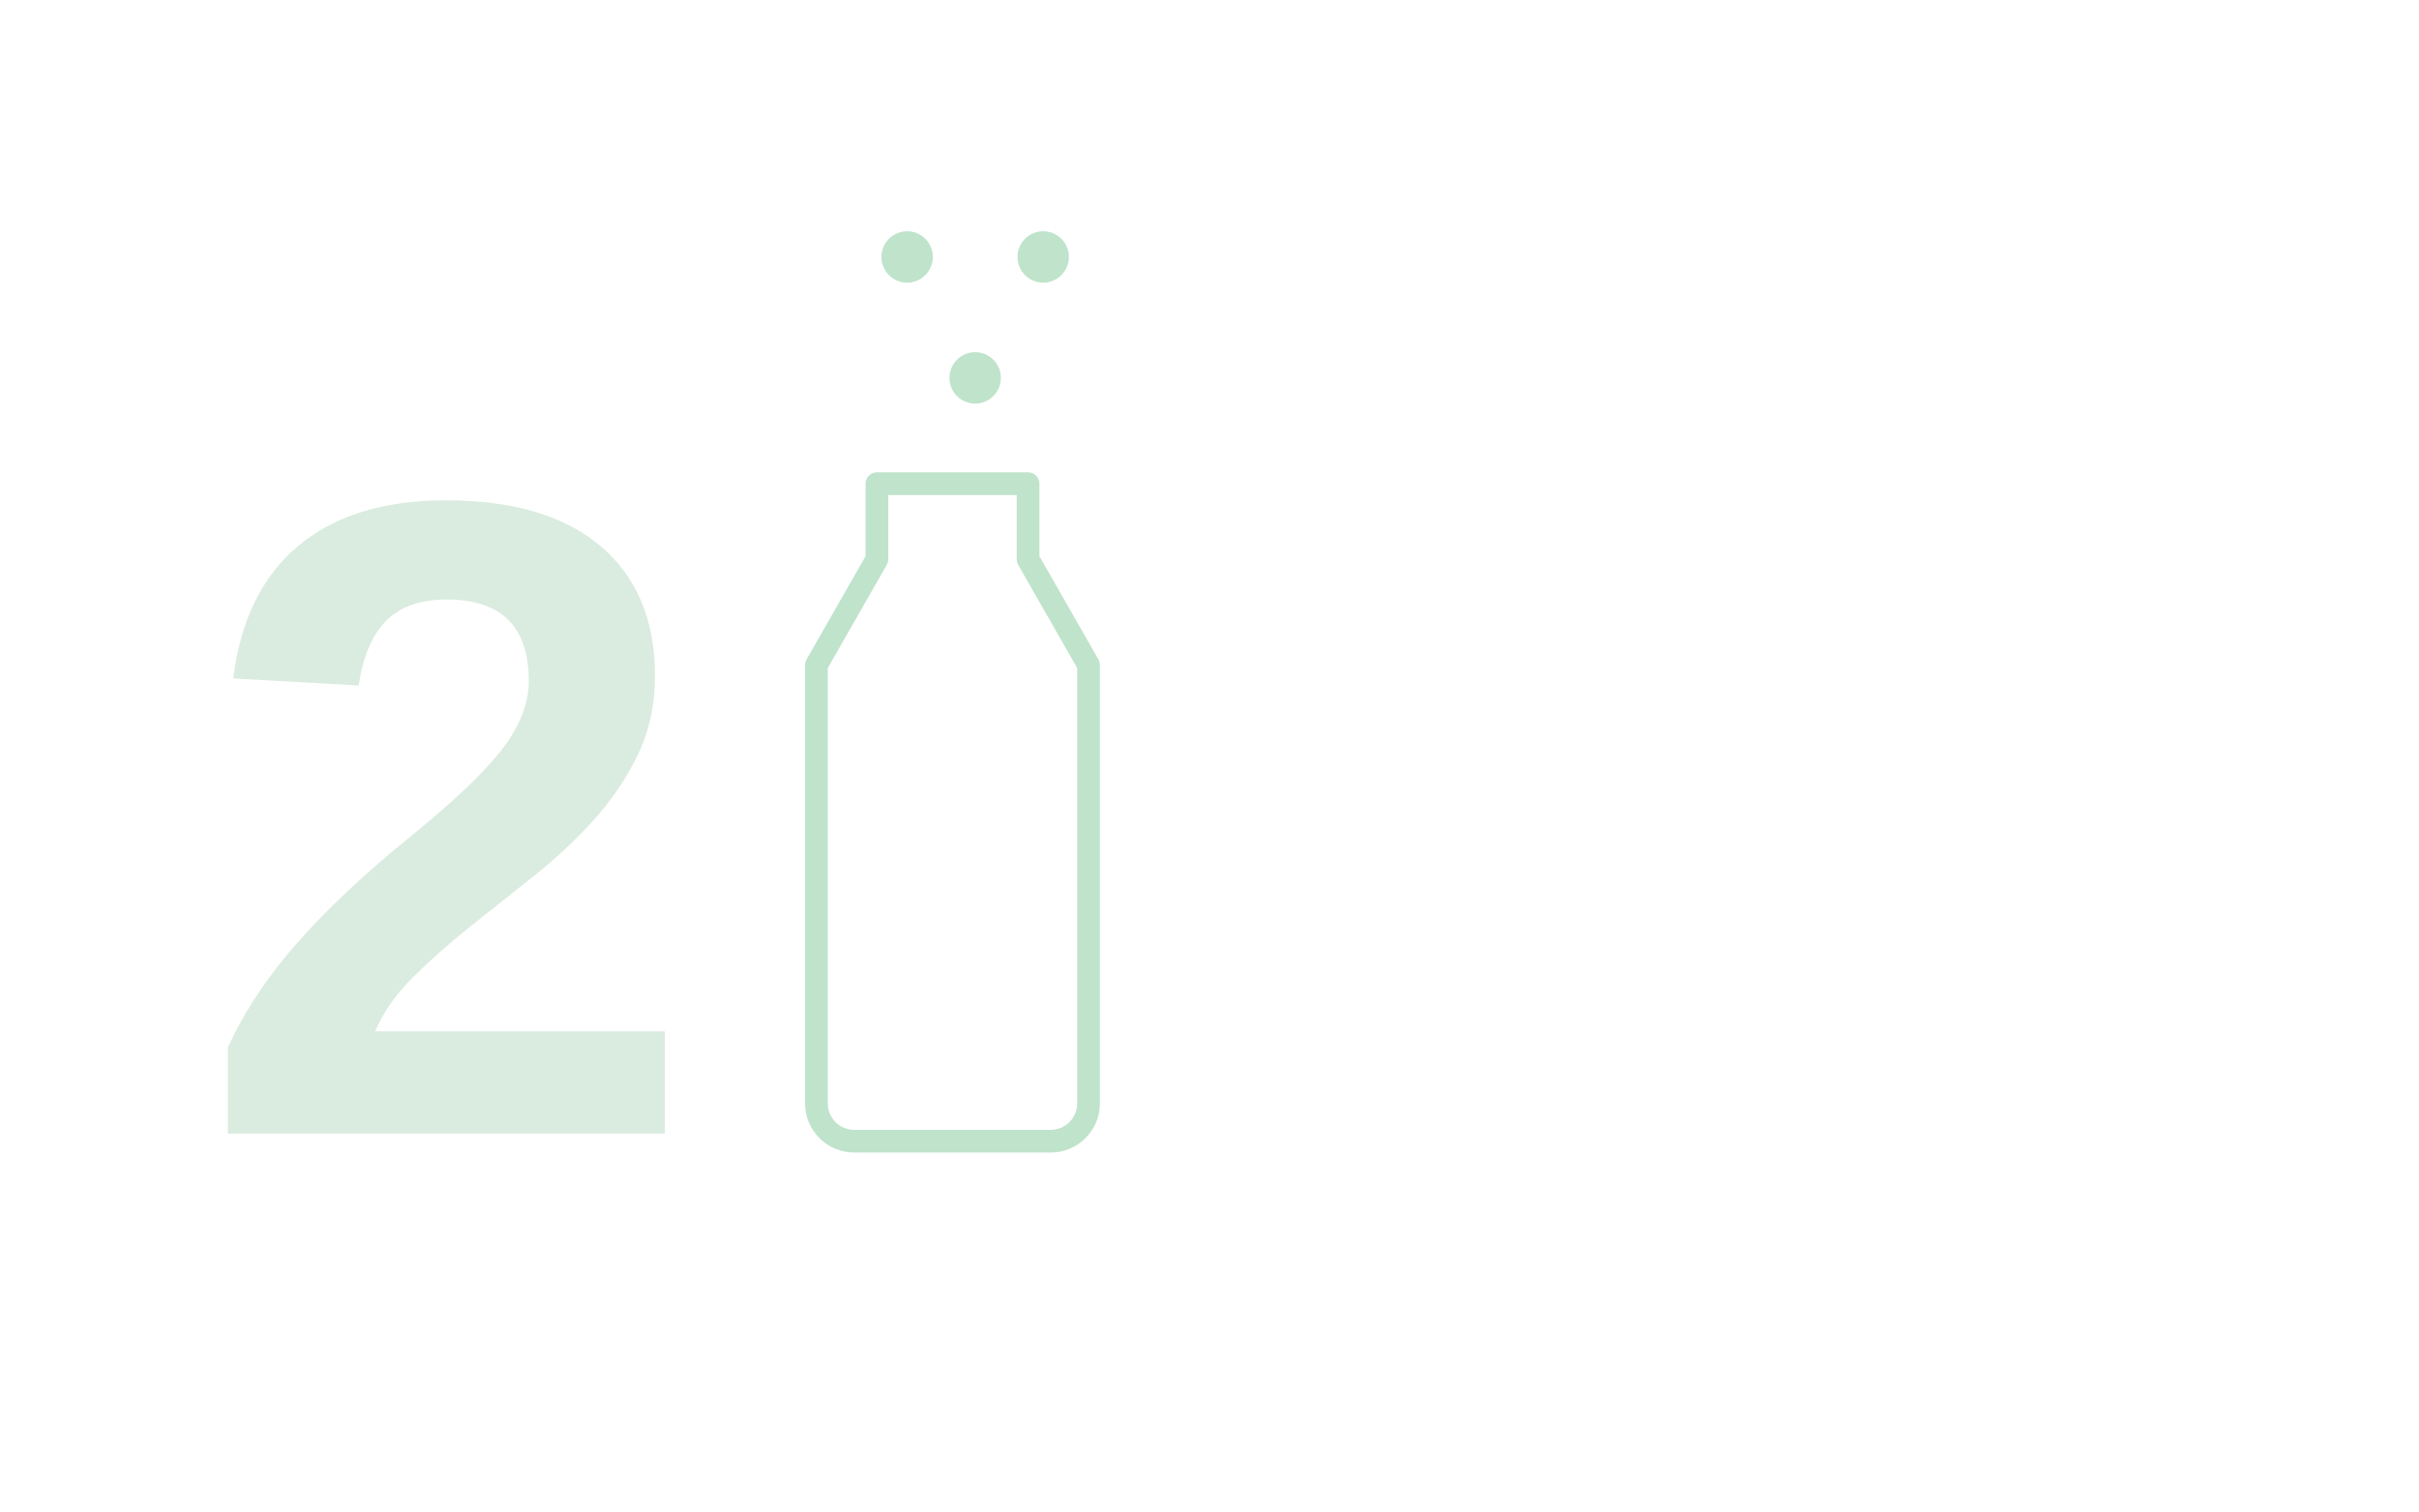
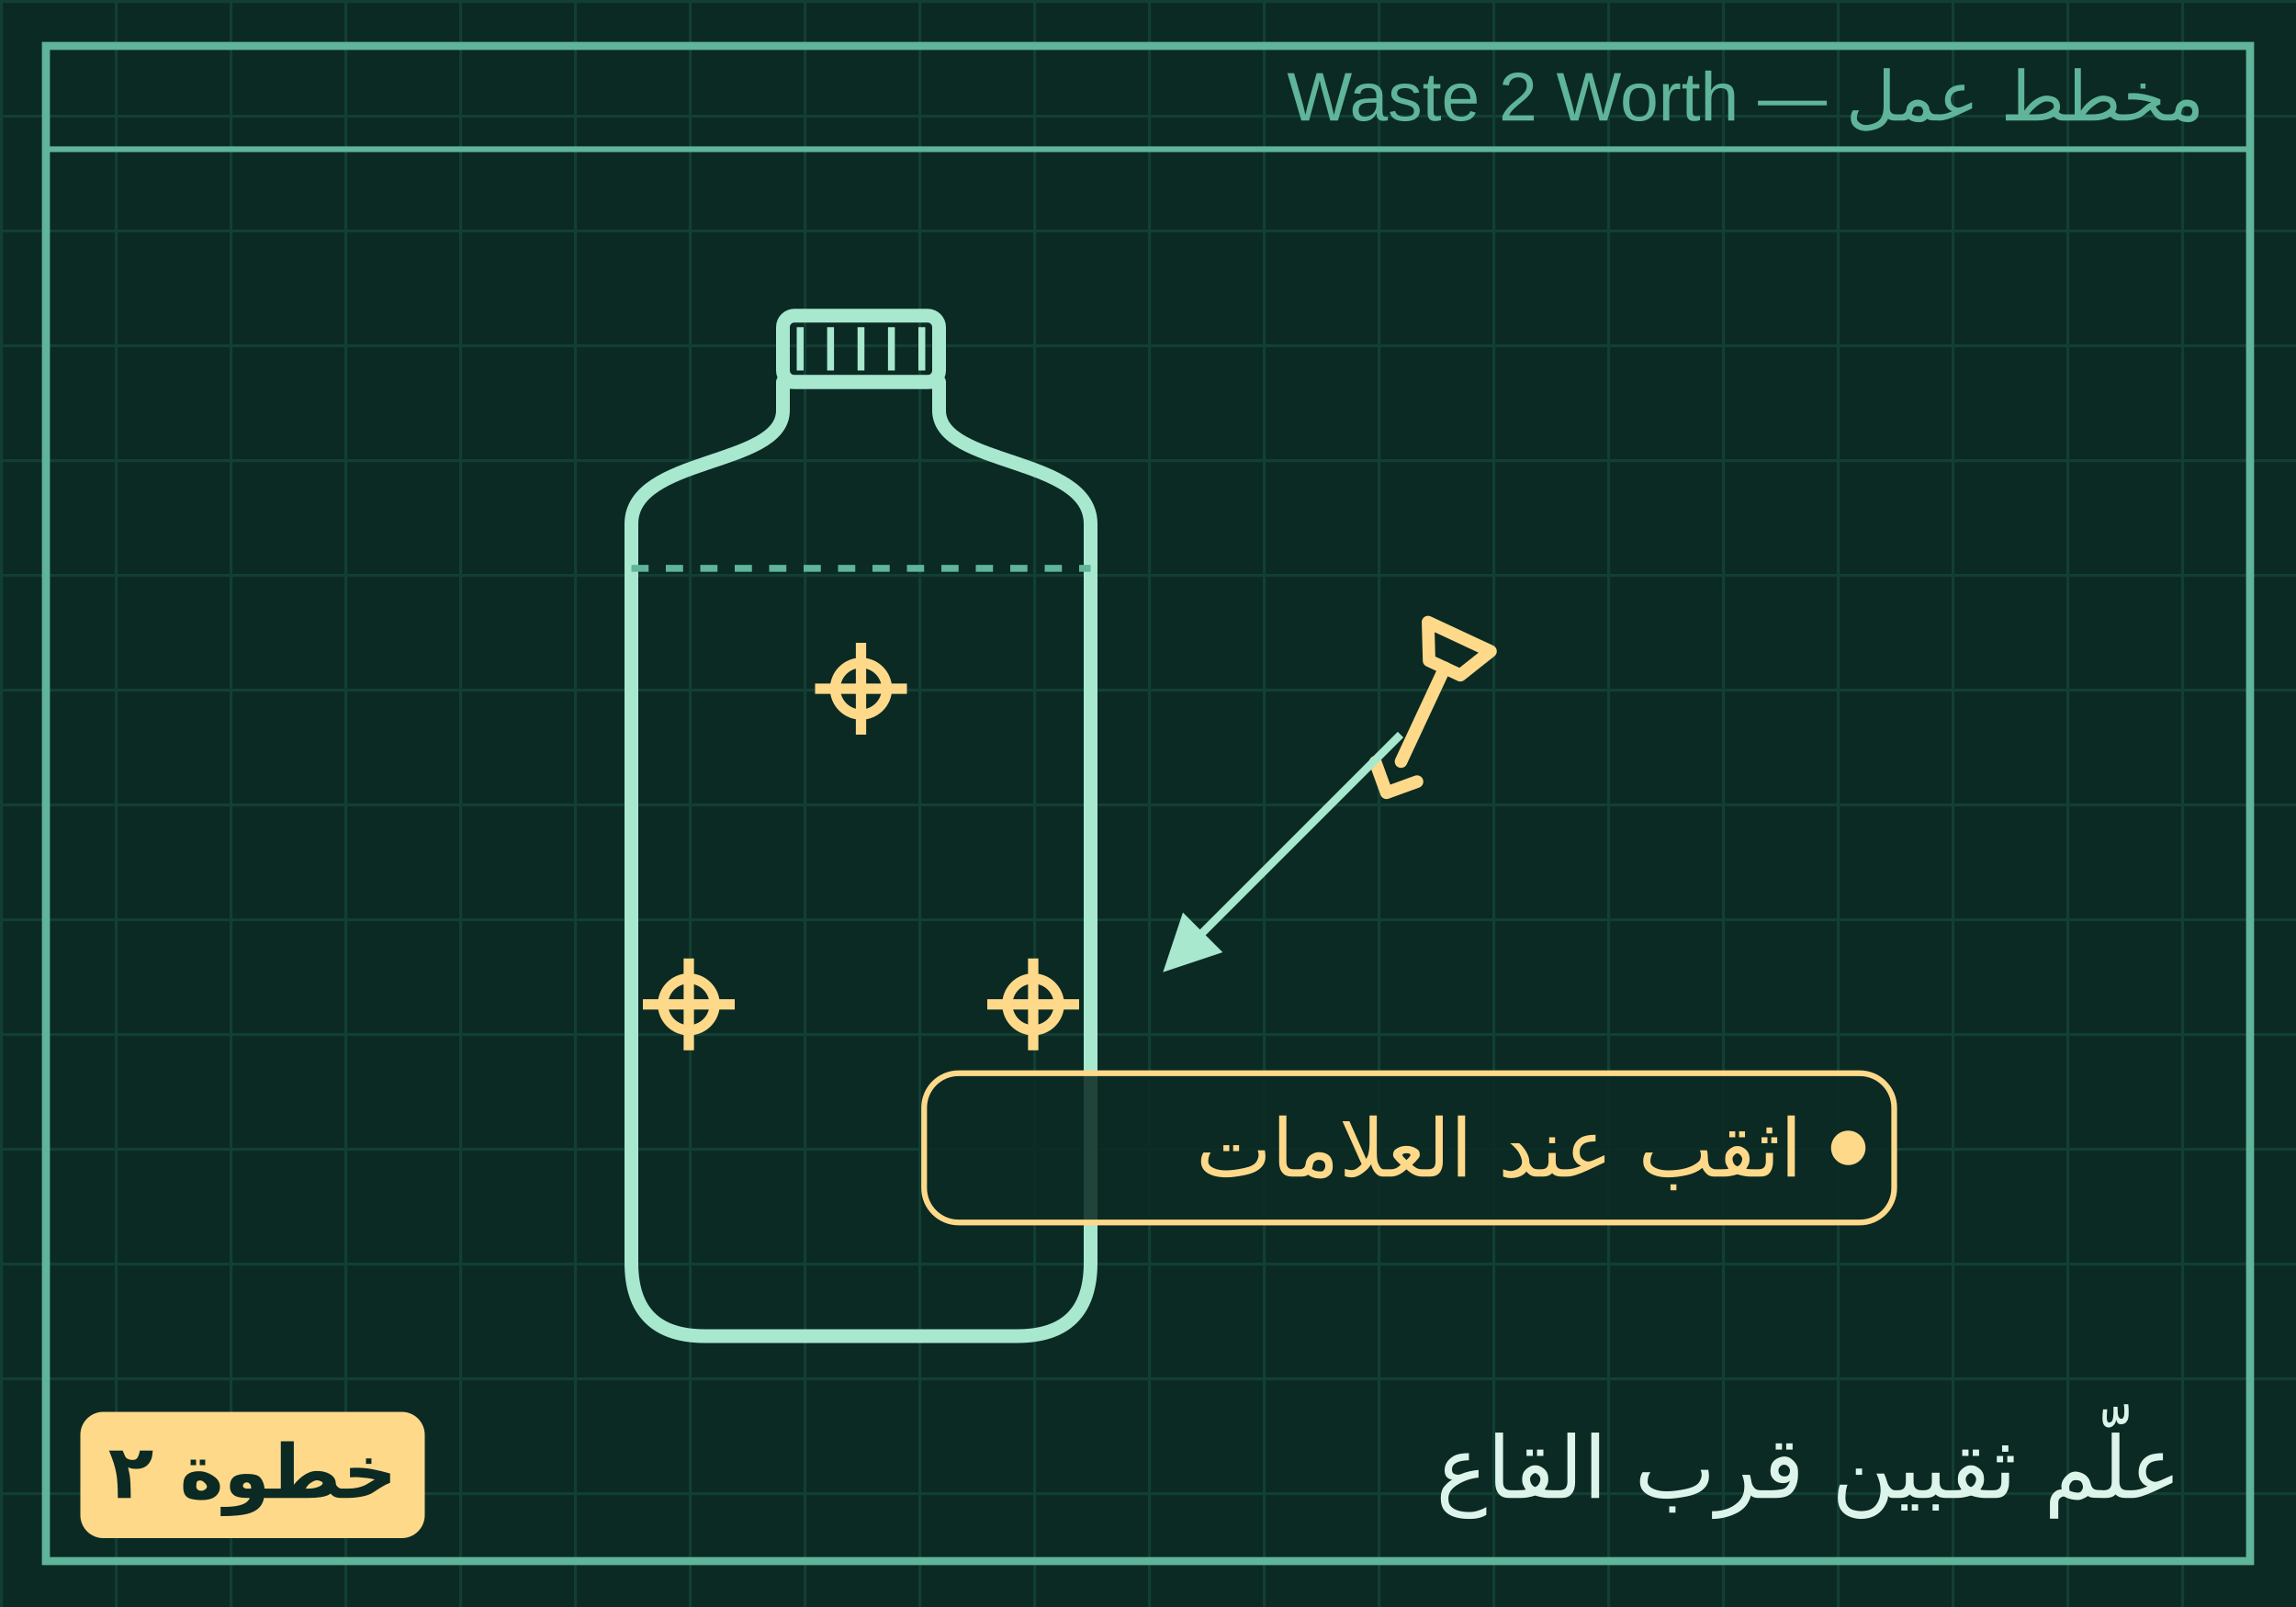
- <svg xmlns="http://www.w3.org/2000/svg" width="320" height="200" viewBox="0 0 320 200">
-   <text x="26" y="150" fill="hsl(140 30% 60%)" font-family="'Segoe UI',Arial,sans-serif" font-size="120" font-weight="800" opacity="0.28">2</text>
-   <g transform="translate(96 60)" fill="none" stroke="hsl(140 40% 82%)" stroke-width="3" stroke-linecap="round" stroke-linejoin="round">
-     <path d="M20 4h20v10l8 14v58a5 5 0 0 1-5 5H17a5 5 0 0 1-5-5V28l8-14z" />
+ <svg xmlns="http://www.w3.org/2000/svg" width="400" height="280" viewBox="0 0 400 280">
+   <defs>
+     <marker id="ah" viewBox="0 0 10 10" refX="8" refY="5" markerWidth="7" markerHeight="7" orient="auto-start-reverse">
+       <path d="M0 0L10 5L0 10z" fill="#a7e8cf" />
+     </marker>
+     <marker id="ahh" viewBox="0 0 10 10" refX="8" refY="5" markerWidth="7" markerHeight="7" orient="auto-start-reverse">
+       <path d="M0 0L10 5L0 10z" fill="#ffd98a" />
+     </marker>
+     <pattern id="grid" width="20" height="20" patternUnits="userSpaceOnUse">
+       <path d="M20 0H0V20" fill="none" stroke="#123f34" stroke-width="1" />
+     </pattern>
+     <pattern id="soil" width="9" height="9" patternUnits="userSpaceOnUse">
+       <circle cx="2" cy="2" r="1.1" fill="#5fb499" />
+       <circle cx="6.5" cy="6" r="1.1" fill="#5fb499" />
+     </pattern>
+     <pattern id="water" width="10" height="10" patternUnits="userSpaceOnUse" patternTransform="rotate(35)">
+       <line x1="0" y1="0" x2="0" y2="10" stroke="#5fb499" stroke-width="1" />
+     </pattern>
+   </defs>
+   <rect width="400" height="280" fill="#0b2a23" />
+   <rect width="400" height="280" fill="url(#grid)" />
+   <rect x="8" y="8" width="384" height="264" fill="none" stroke="#5fb499" stroke-width="1.4" />
+   <rect x="8" y="8" width="384" height="18" fill="none" stroke="#5fb499" stroke-width="1" />
+   <text x="384" y="21" font-family="'Segoe UI',Tahoma,Arial,sans-serif" font-size="12" fill="#5fb499" text-anchor="start" direction="rtl">مخطط عمل — Waste 2 Worth</text>
+   <g fill="none" stroke="#a7e8cf" stroke-width="2.4" stroke-linejoin="round">
+     <rect x="136.4" y="55" width="27.2" height="11.55" rx="2" />
+     <line x1="139.4" y1="57" x2="139.4" y2="64.55" stroke="#a7e8cf" stroke-width="1.2" />
+     <line x1="144.7" y1="57" x2="144.7" y2="64.55" stroke="#a7e8cf" stroke-width="1.2" />
+     <line x1="150" y1="57" x2="150" y2="64.55" stroke="#a7e8cf" stroke-width="1.2" />
+     <line x1="155.3" y1="57" x2="155.3" y2="64.55" stroke="#a7e8cf" stroke-width="1.2" />
+     <line x1="160.6" y1="57" x2="160.6" y2="64.55" stroke="#a7e8cf" stroke-width="1.2" />
+     <path d="M136.4 66.55 v4.95       C 136.4 81.4, 110 79.42, 110 91.3       v128.7       q0 12.8 12.8 12.8       h54.4       q12.8 0 12.8 -12.8       v-128.7       C 190 79.42, 163.6 81.4, 163.6 71.5       v-4.95 z" />
+     <path d="M110 99.022 h80" stroke="#5fb499" stroke-width="1.2" stroke-dasharray="3 3" />
  </g>
-   <g fill="none" stroke="hsl(140 40% 82%)" stroke-width="3" stroke-linecap="round" stroke-linejoin="round">
-     <circle cx="120" cy="34" r="3.4" fill="hsl(140 40% 82%)" stroke="none" />
-     <circle cx="138" cy="34" r="3.4" fill="hsl(140 40% 82%)" stroke="none" />
-     <circle cx="129" cy="50" r="3.4" fill="hsl(140 40% 82%)" stroke="none" />
+   <g stroke="#ffd98a" stroke-width="1.8">
+     <circle cx="120" cy="175" r="4.5" fill="none" />
+     <path d="M112 175h16M120 167v16" />
+   </g>
+   <g stroke="#ffd98a" stroke-width="1.8">
+     <circle cx="180" cy="175" r="4.5" fill="none" />
+     <path d="M172 175h16M180 167v16" />
+   </g>
+   <g stroke="#ffd98a" stroke-width="1.8">
+     <circle cx="150" cy="120" r="4.5" fill="none" />
+     <path d="M142 120h16M150 112v16" />
+   </g>
+   <g transform="translate(250 120) rotate(25)" fill="none" stroke="#ffd98a" stroke-width="2.2" stroke-linecap="round" stroke-linejoin="round">
+     <path d="M-6 -10h12l-3 6h-6z" />
+     <path d="M0 -4v18" />
+     <path d="M-4 16l4 4l4 -4" stroke-dasharray="0" />
+   </g>
+   <path d="M244 128l-40 40" stroke="#a7e8cf" stroke-width="1.4" fill="none" marker-end="url(#ah)" />
+   <g>
+     <rect x="161" y="187" width="169" height="26" rx="6" fill="#0b2a23" fill-opacity="0.86" stroke="#ffd98a" stroke-width="1" />
+     <circle cx="322" cy="200" r="3" fill="#ffd98a" />
+     <text x="314" y="205" font-family="'Segoe UI',Tahoma,Arial,sans-serif" font-size="14" fill="#ffd98a" text-anchor="start" direction="rtl">اثقب عند العلامات</text>
+   </g>
+   <g>
+     <rect x="14" y="246" width="60" height="22" rx="4" fill="#ffd98a" />
+     <text x="44" y="261" font-family="'Segoe UI',Tahoma,Arial,sans-serif" font-size="13" font-weight="700" fill="#0b2a23" text-anchor="middle">خطوة ٢</text>
+     <text x="380" y="261" font-family="'Segoe UI',Tahoma,Arial,sans-serif" font-size="15" fill="#dcf4ea" text-anchor="start" direction="rtl">علّم ثقبين قرب القاع</text>
  </g>
</svg>
